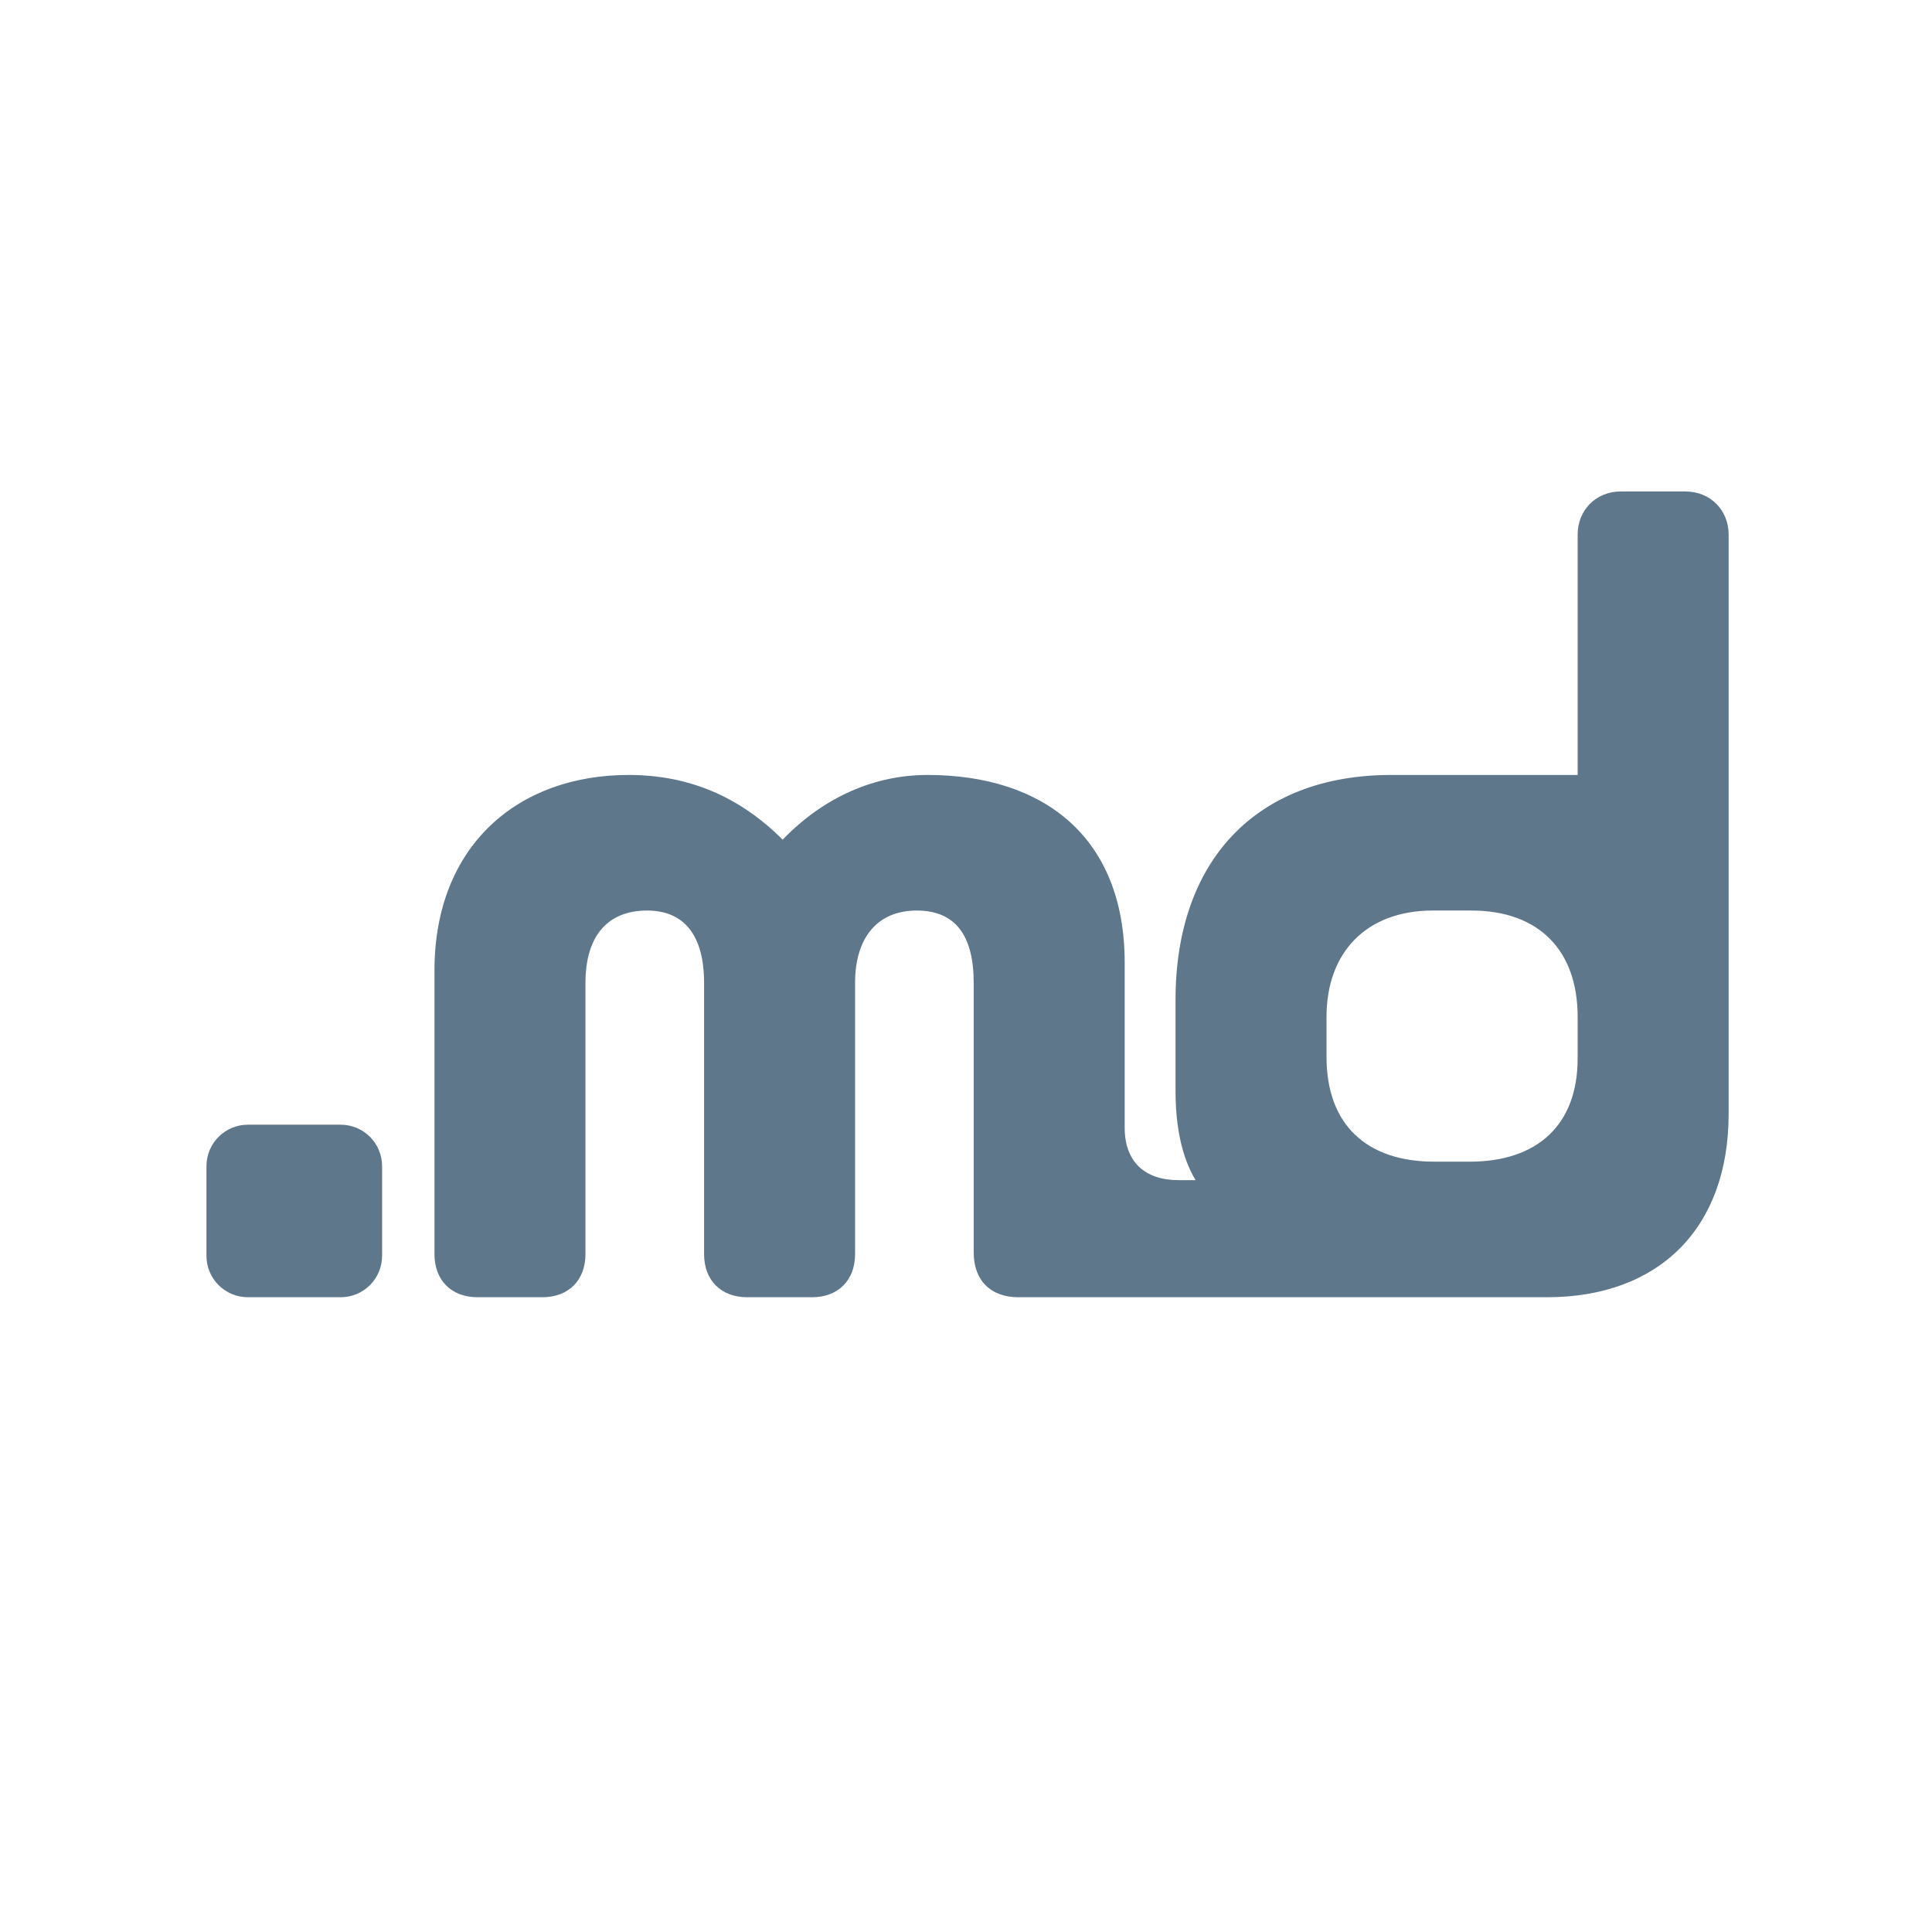
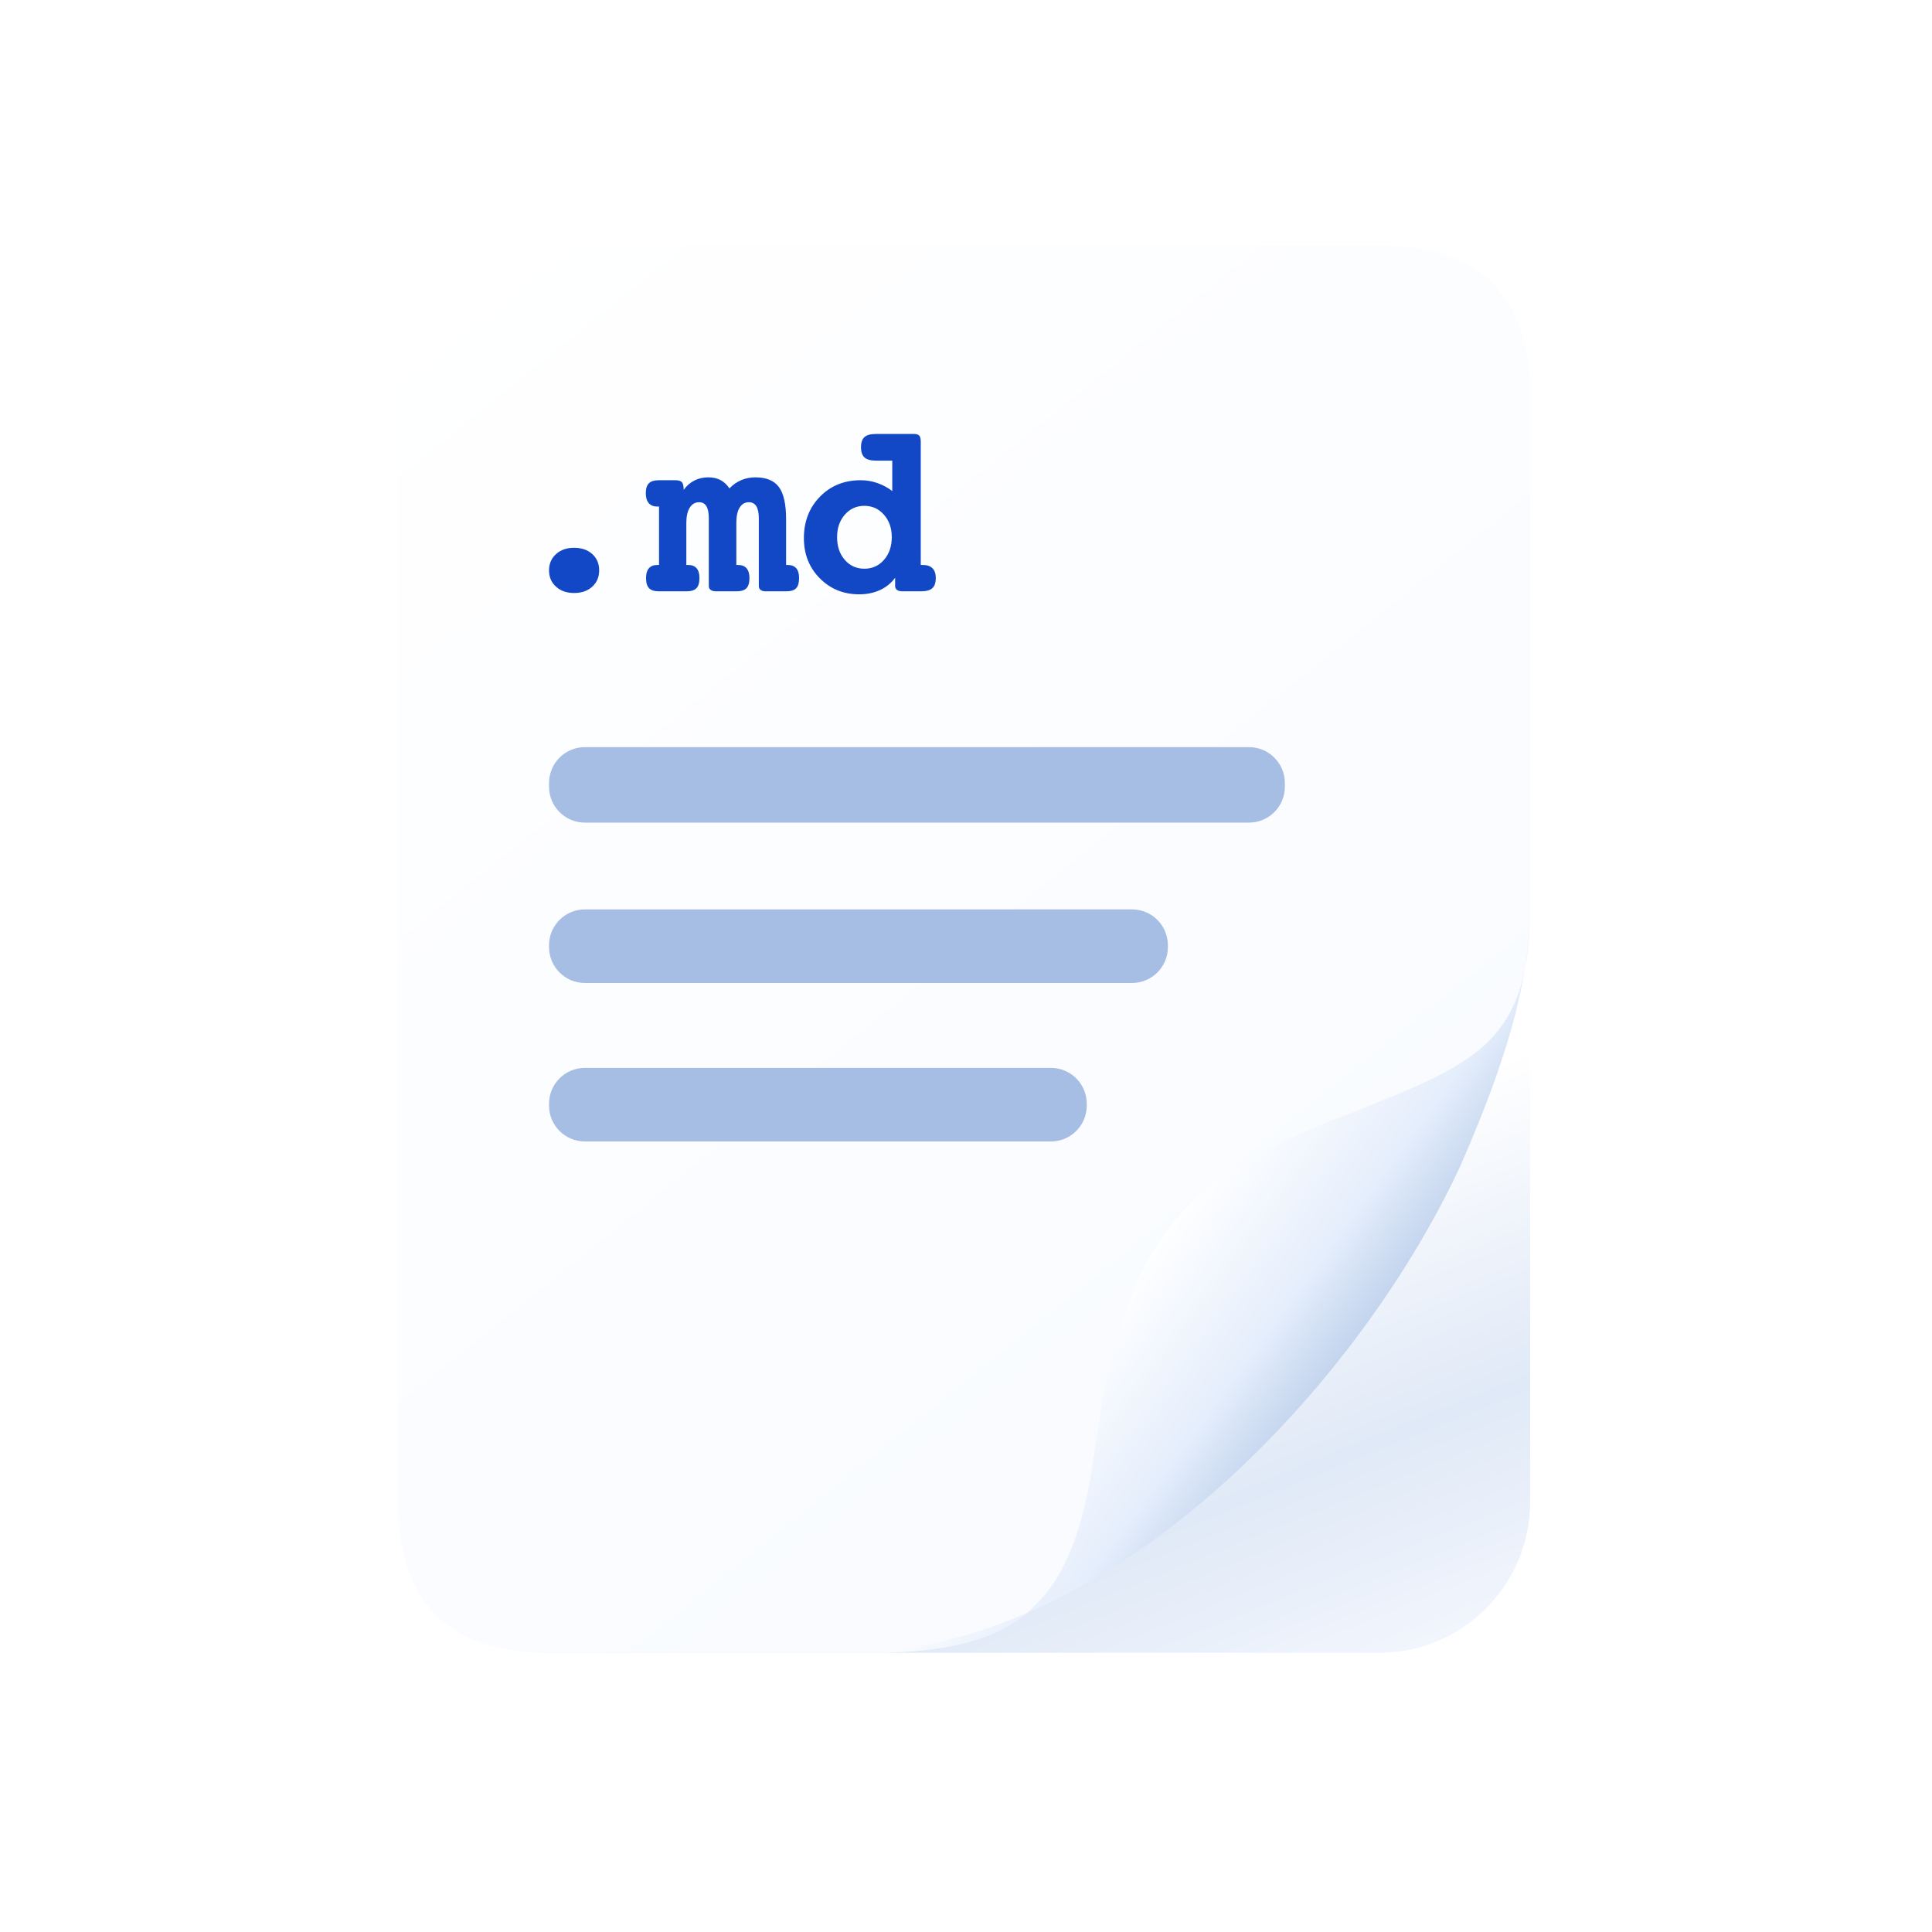
- <svg xmlns="http://www.w3.org/2000/svg" width="1024" height="1024" viewBox="0 0 1254 1254" role="img" aria-labelledby="title desc">
-   <g fill="#5e778a" fill-rule="evenodd">
-     <path id="period" d="M 161 730 H 221 C 236 730 248 742 248 757 V 815 C 248 830 236 842 221 842 H 161 C 146 842 134 830 134 815 V 757 C 134 742 146 730 161 730 Z" />
-     <path id="md-ligature" d="M 310 842 C 293 842 282 831 282 814 V 630 C 282 549 336 503 408 503 C 447 503 480 517 508 545 C 535 517 568 503 602 503 C 677 503 730 543 730 625 V 732 C 730 754 743 766 765 766 H 776 C 767 751 763 731 763 708 V 649 C 763 559 815 503 903 503 H 1024 V 347 C 1024 331 1036 319 1052 319 H 1094 C 1110 319 1122 331 1122 347 V 723 C 1122 797 1077 842 1004 842 H 661 C 643 842 632 831 632 813 V 638 C 632 607 620 591 595 591 C 570 591 555 608 555 638 V 814 C 555 831 544 842 527 842 H 485 C 468 842 457 831 457 814 V 638 C 457 607 444 591 420 591 C 394 591 380 608 380 638 V 814 C 380 831 369 842 352 842 Z M 930 591 C 887 591 861 618 861 660 V 686 C 861 730 887 754 931 754 H 954 C 998 754 1024 730 1024 687 V 660 C 1024 617 999 591 955 591 Z" />
+ <svg xmlns="http://www.w3.org/2000/svg" width="1024" height="1024" viewBox="0 0 1024 1024" role="img" aria-labelledby="title desc">
+   <defs>
+     <linearGradient id="paper-face" x1="211" y1="130" x2="811" y2="876" gradientUnits="userSpaceOnUse">
+       <stop stop-color="#ffffff" />
+       <stop offset="1" stop-color="#f7faff" />
+     </linearGradient>
+     <linearGradient id="paper-back" x1="700" y1="600" x2="811" y2="876" gradientUnits="userSpaceOnUse">
+       <stop stop-color="#ffffff" />
+       <stop offset="0.55" stop-color="#e0e9f7" />
+       <stop offset="1" stop-color="#f5f8fe" />
+     </linearGradient>
+     <linearGradient id="paper-turn" x1="605" y1="665" x2="735" y2="760" gradientUnits="userSpaceOnUse">
+       <stop stop-color="#ffffff" />
+       <stop offset="0.48" stop-color="#e5eefc" />
+       <stop offset="1" stop-color="#9fb9de" />
+     </linearGradient>
+   </defs>
+   <g id="paper">
+     <rect x="211" y="130" width="600" height="746" rx="80" fill="url(#paper-back)" />
+     <path d="M 291 130 H 731 Q 811 130 811 210 V 480 C 811 560 777 565 693 599 C 615 632 594 674 580 771 C 569 850 541 876 461 876 H 291 Q 211 876 211 796 V 210 Q 211 130 291 130 Z" fill="url(#paper-face)" />
+   </g>
+   <g id="content" fill="#1247c5">
+     <path id="markdown-extension" d="M 304.25 290.34 Q 310.24 290.34 313.91 293.65 Q 317.57 296.97 317.57 302.32 Q 317.57 307.61 313.91 310.95 Q 310.24 314.30 304.25 314.30 Q 298.39 314.30 294.70 310.95 Q 291.00 307.61 291.00 302.32 Q 291.00 297.03 294.70 293.69 Q 298.39 290.34 304.25 290.34 Z M 386.64 258.86 Q 389.32 256.00 392.82 254.50 Q 396.33 253.00 400.34 253.00 Q 409.01 253.00 412.83 258.13 Q 416.65 263.26 416.65 275.30 L 416.65 299.45 L 417.54 299.45 Q 420.54 299.45 422.04 301.21 Q 423.53 302.96 423.53 306.33 Q 423.53 310.16 421.97 311.78 Q 420.41 313.41 416.65 313.41 L 405.82 313.41 Q 404.10 313.41 403.14 312.67 Q 402.19 311.94 402.19 310.67 L 402.19 274.67 Q 402.19 270.40 400.85 268.29 Q 399.51 266.19 396.96 266.19 Q 393.78 266.19 392.03 269.03 Q 390.27 271.86 390.27 277.15 L 390.27 299.45 L 391.23 299.45 Q 394.16 299.45 395.69 301.21 Q 397.22 302.96 397.22 306.33 Q 397.22 310.16 395.63 311.78 Q 394.03 313.41 390.27 313.41 L 379.44 313.41 Q 377.72 313.41 376.70 312.67 Q 375.68 311.94 375.68 310.67 L 375.68 274.67 Q 375.68 270.40 374.41 268.29 Q 373.13 266.19 370.58 266.19 Q 367.40 266.19 365.58 269.06 Q 363.77 271.93 363.77 277.15 L 363.77 299.45 L 364.72 299.45 Q 367.72 299.45 369.21 301.17 Q 370.71 302.89 370.71 306.33 Q 370.71 310.16 369.12 311.78 Q 367.53 313.41 363.77 313.41 L 349.30 313.41 Q 345.61 313.41 344.01 311.75 Q 342.42 310.09 342.42 306.33 Q 342.42 302.96 343.92 301.21 Q 345.42 299.45 348.41 299.45 L 349.30 299.45 L 349.30 268.49 L 348.41 268.49 Q 345.42 268.49 343.85 266.67 Q 342.29 264.85 342.29 261.48 Q 342.29 257.78 343.92 256.16 Q 345.54 254.53 349.30 254.53 L 357.90 254.53 Q 360.52 254.53 361.44 255.58 Q 362.36 256.63 362.36 259.63 Q 364.72 256.38 368.04 254.69 Q 371.35 253.00 375.43 253.00 Q 379.12 253.00 381.86 254.44 Q 384.60 255.87 386.64 258.86 Z M 488.02 299.45 L 489.10 299.45 Q 492.54 299.45 494.26 301.21 Q 495.98 302.96 495.98 306.33 Q 495.98 310.09 494.17 311.75 Q 492.35 313.41 488.02 313.41 L 478.27 313.41 Q 476.42 313.41 475.43 312.67 Q 474.44 311.94 474.44 310.67 L 474.44 306.21 Q 471.32 310.48 466.42 312.74 Q 461.51 315.00 455.39 315.00 Q 442.90 315.00 434.49 306.49 Q 426.08 297.99 426.08 285.24 Q 426.08 271.99 434.59 263.26 Q 443.10 254.53 456.22 254.53 Q 460.75 254.53 465.05 256.03 Q 469.35 257.53 472.92 260.27 L 472.92 244.15 L 464.44 244.15 Q 460.04 244.15 458.20 242.46 Q 456.35 240.77 456.35 237.07 Q 456.35 233.31 458.20 231.66 Q 460.04 230.00 464.44 230.00 L 484.26 230.00 Q 486.42 230.00 487.22 230.89 Q 488.02 231.78 488.02 234.21 Z M 458.13 268.10 Q 451.89 268.10 447.78 272.79 Q 443.67 277.47 443.67 284.67 Q 443.67 292.06 447.75 296.74 Q 451.82 301.43 458.13 301.43 Q 464.44 301.43 468.55 296.71 Q 472.66 292.00 472.66 284.67 Q 472.66 277.53 468.52 272.82 Q 464.38 268.10 458.13 268.10 Z" />
+     <g fill="#a6bee3">
+       <rect x="291" y="396" width="390" height="40" rx="19" />
+       <rect x="291" y="482" width="328" height="39" rx="19" />
+       <rect x="291" y="566" width="285" height="39" rx="19" />
+     </g>
+   </g>
+   <g id="page-turn">
+     <path d="M 811 480 C 811 560 777 565 693 599 C 615 632 594 674 580 771 C 569 850 541 876 461 876 C 601 866 724 726 774 618 C 803 552 811 513 811 480 Z" fill="url(#paper-turn)" />
  </g>
</svg>
